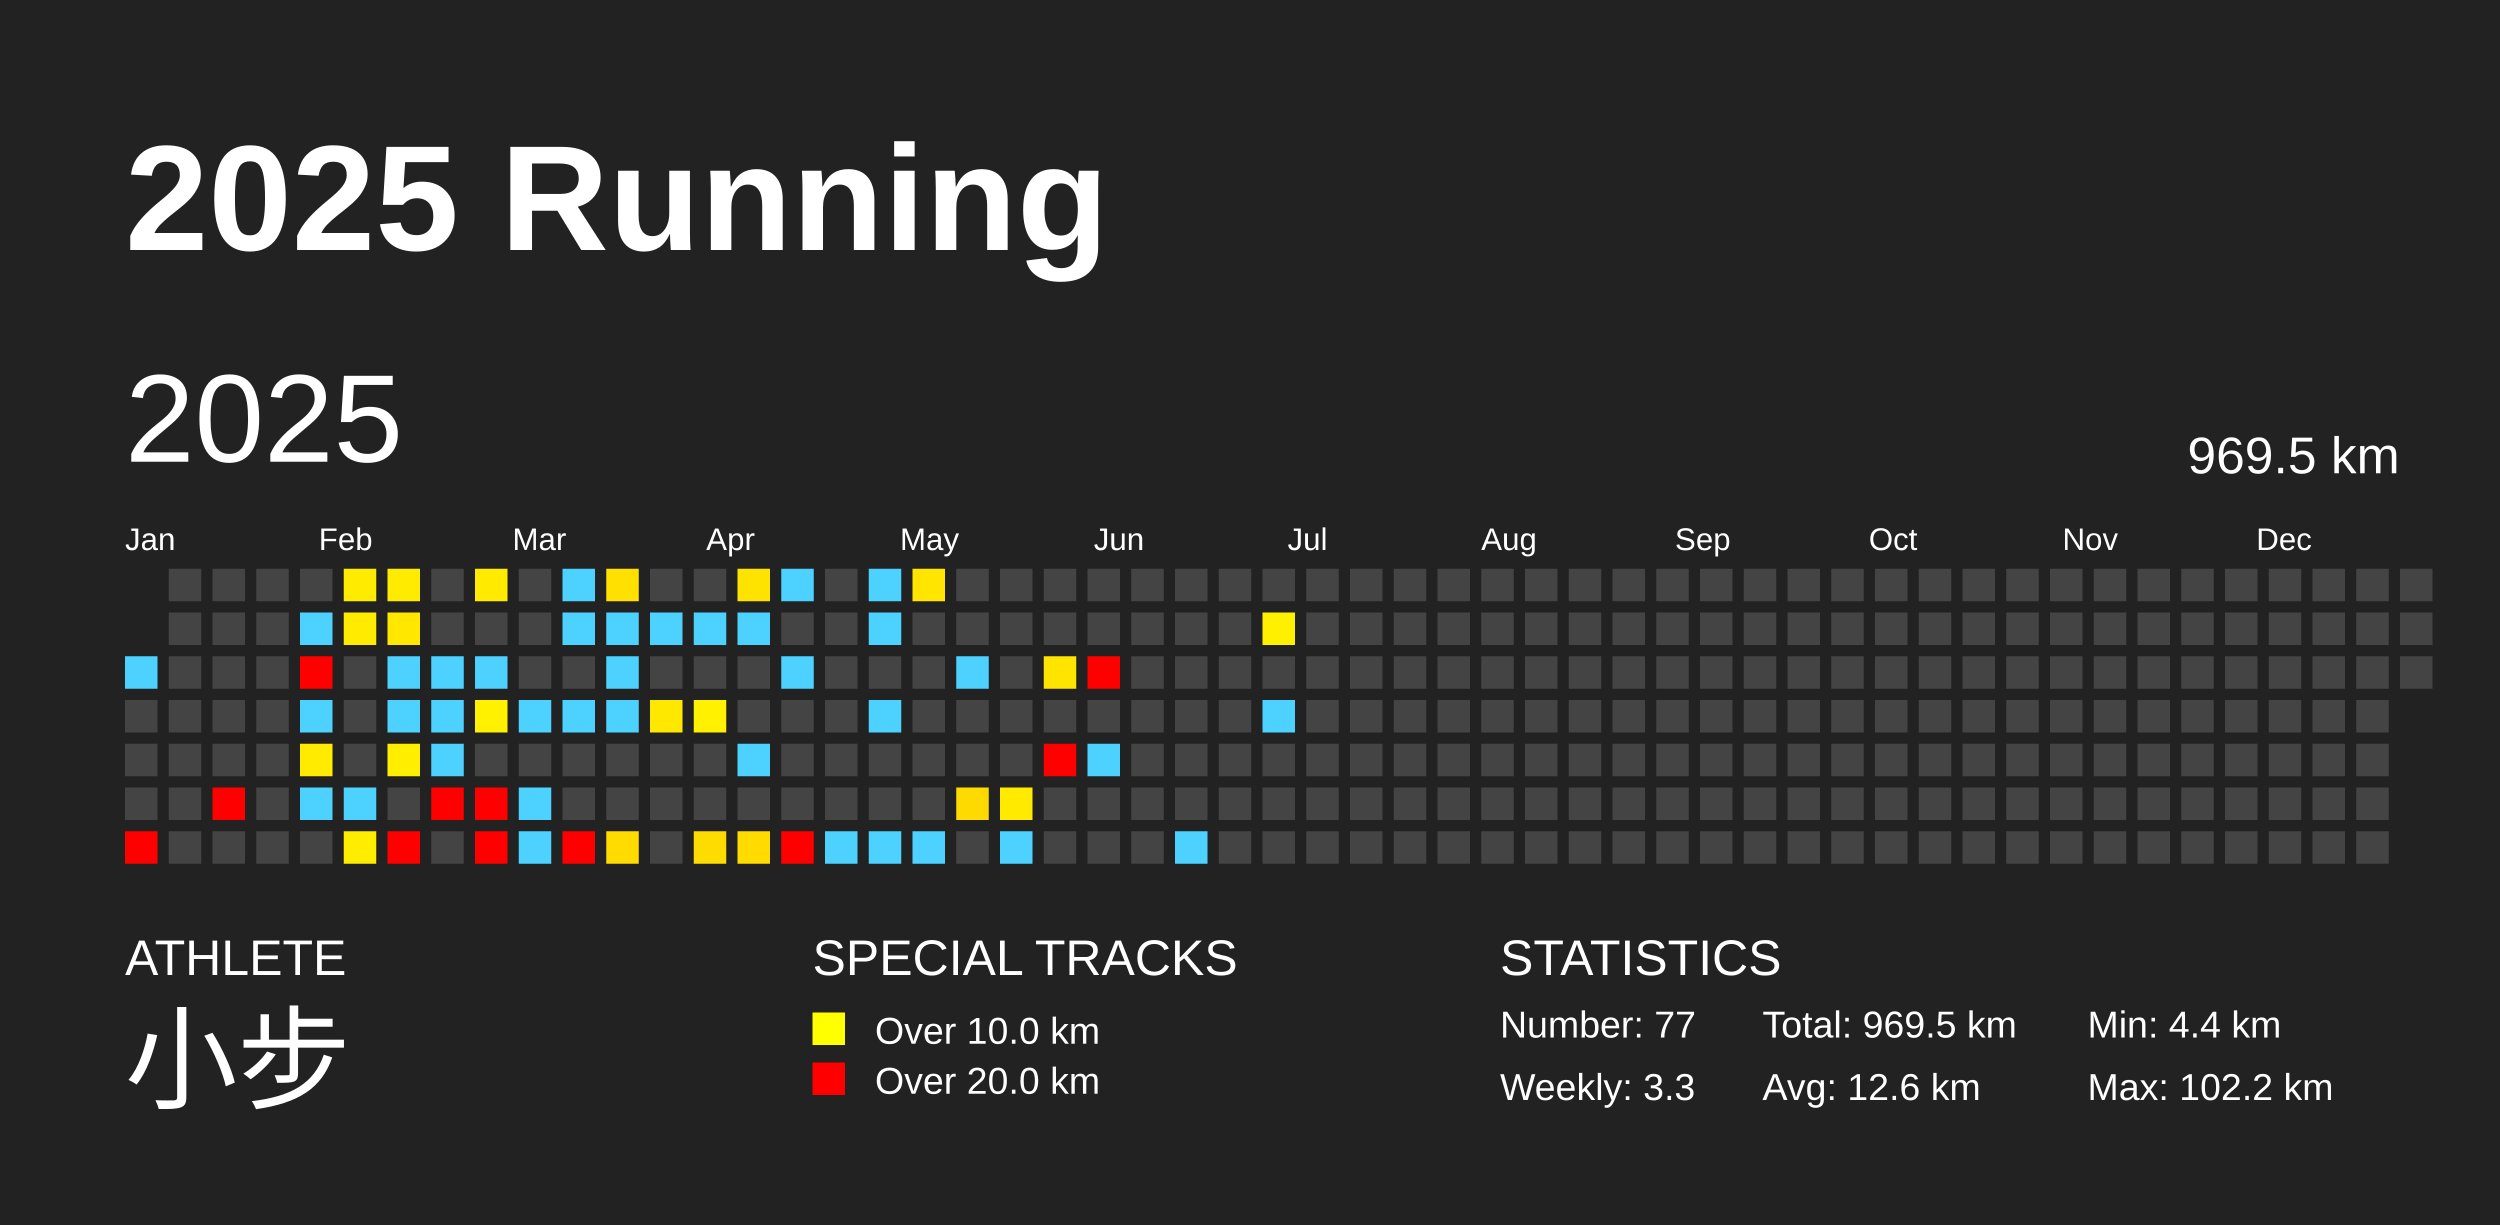
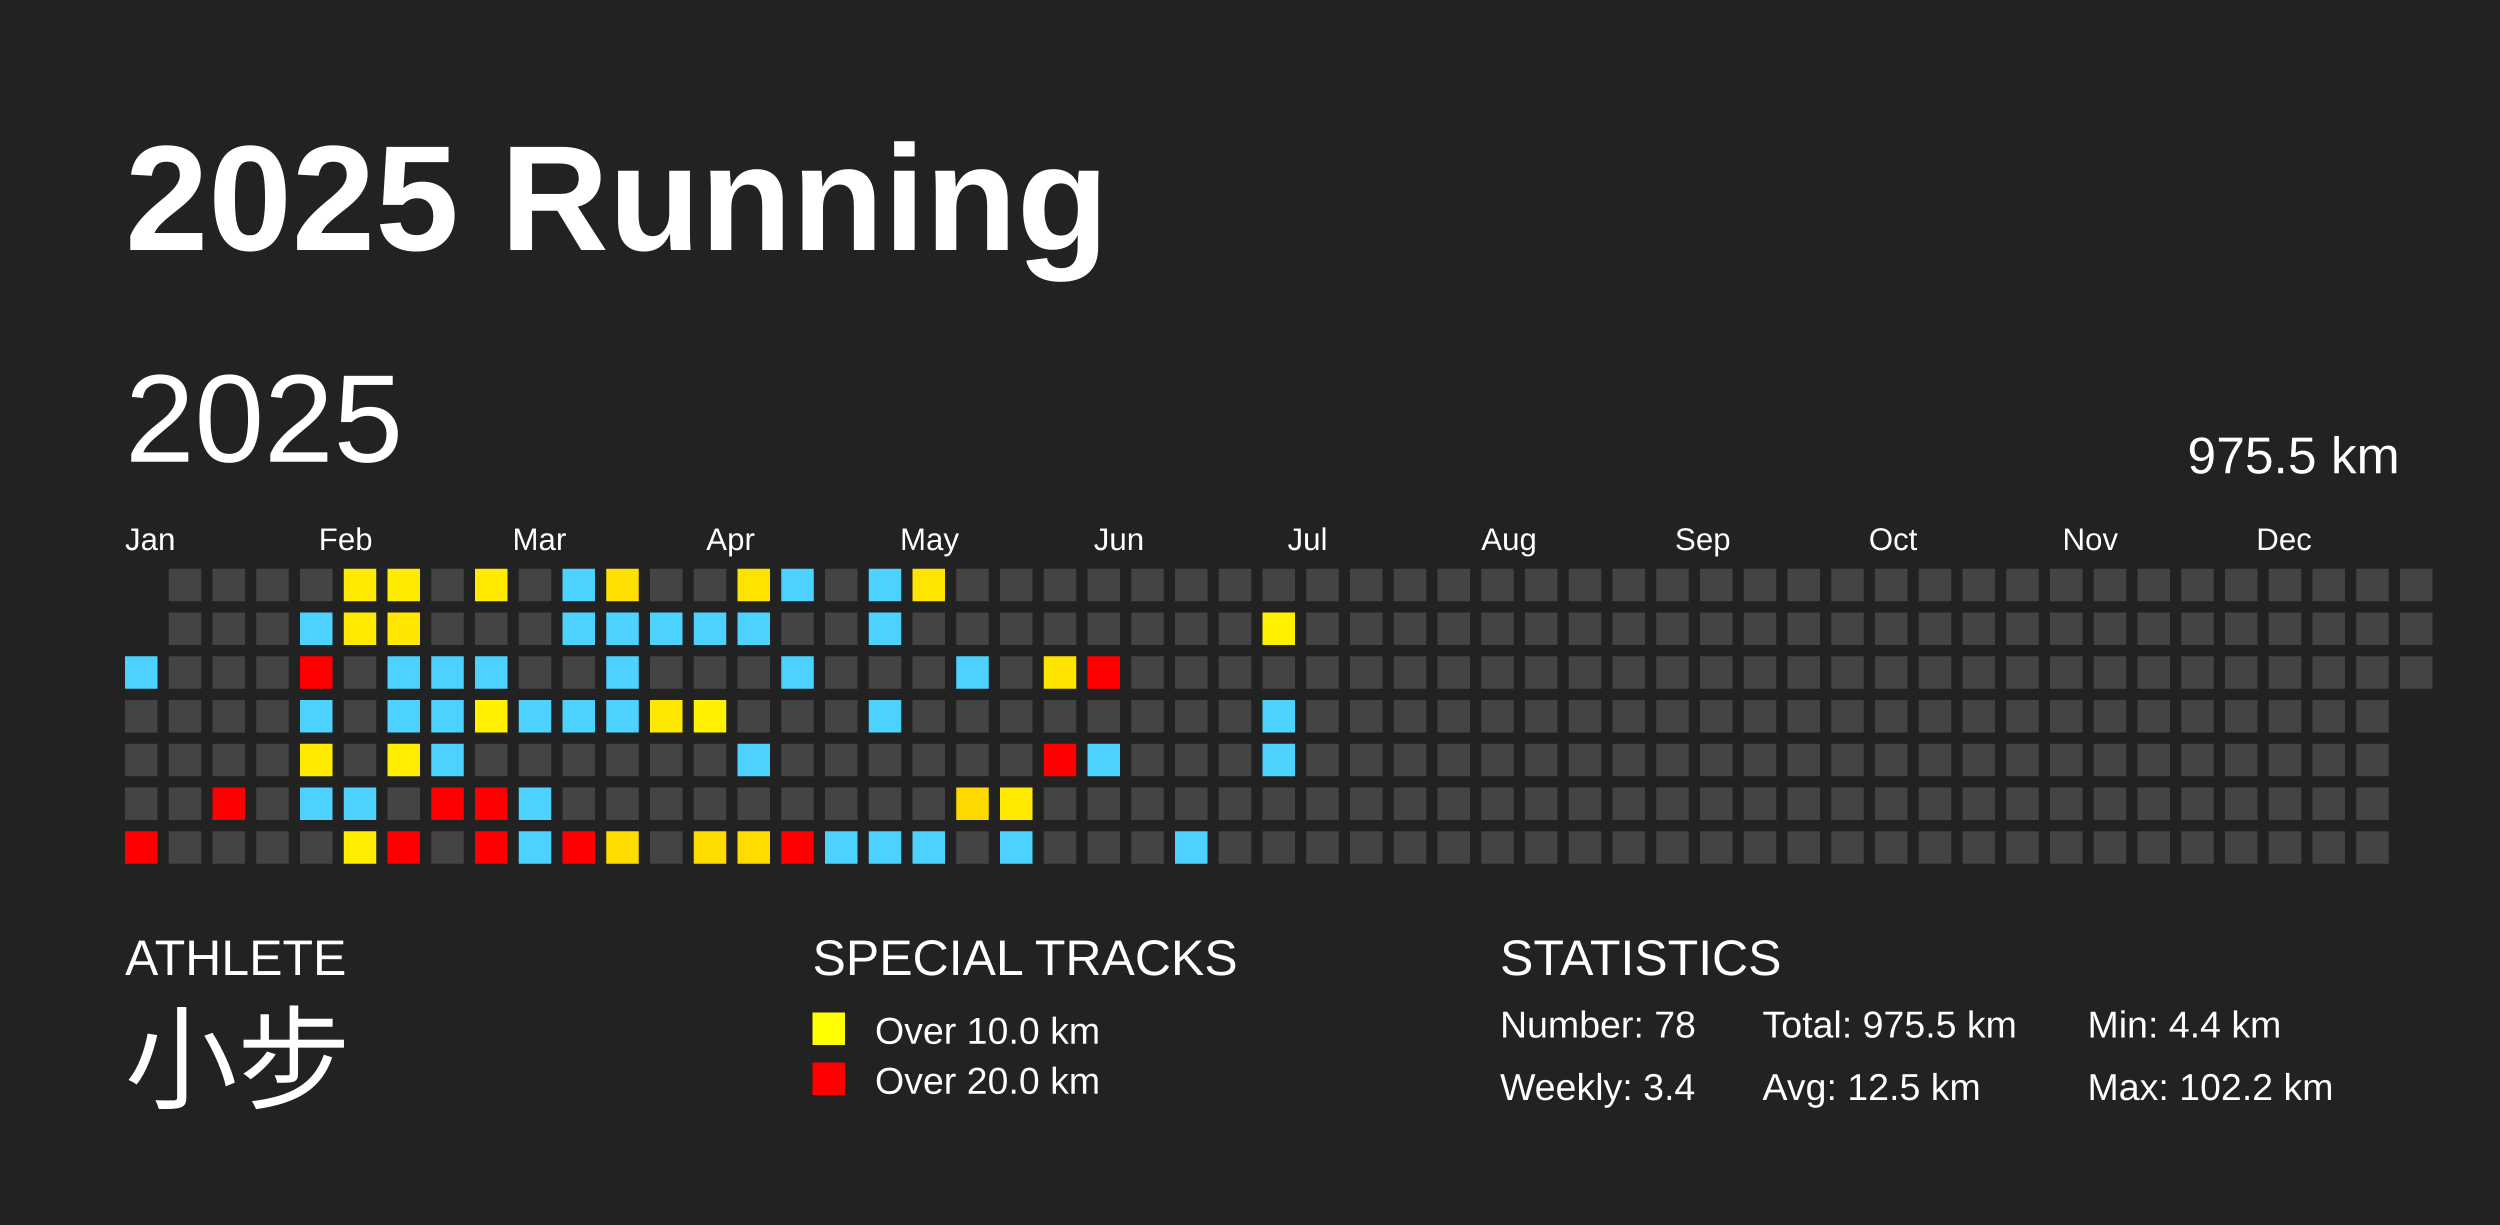
<svg xmlns="http://www.w3.org/2000/svg" baseProfile="full" height="98mm" version="1.1" viewBox="0,0,200,98" width="200mm">
  <defs />
  <rect fill="#222222" height="98" width="200" x="0" y="0" />
  <text fill="#FFFFFF" style="font-size:12px; font-family:Arial; font-weight:bold;" x="10" y="20">2025 Running</text>
  <text fill="#FFFFFF" style="font-size:4px; font-family:Arial" x="10" y="78">ATHLETE</text>
  <text fill="#FFFFFF" style="font-size:9px; font-family:Arial" x="10" y="88">小步</text>
  <text fill="#FFFFFF" style="font-size:4px; font-family:Arial" x="65" y="78">SPECIAL TRACKS</text>
  <rect fill="yellow" height="2.6" width="2.6" x="65" y="81" />
  <text fill="#FFFFFF" style="font-size:3px; font-family:Arial" x="70" y="83.5">Over 10.0 km</text>
  <rect fill="red" height="2.6" width="2.6" x="65" y="85" />
  <text fill="#FFFFFF" style="font-size:3px; font-family:Arial" x="70" y="87.5">Over 20.0 km</text>
  <text fill="#FFFFFF" style="font-size:4px; font-family:Arial" x="120" y="78">STATISTICS</text>
-   <text fill="#FFFFFF" style="font-size:3px; font-family:Arial" x="120" y="83">Number: 77</text>
-   <text fill="#FFFFFF" style="font-size:3px; font-family:Arial" x="120" y="88">Weekly: 3.3</text>
-   <text fill="#FFFFFF" style="font-size:3px; font-family:Arial" x="141" y="83">Total: 969.5 km</text>
-   <text fill="#FFFFFF" style="font-size:3px; font-family:Arial" x="141" y="88">Avg: 12.6 km</text>
+   <text fill="#FFFFFF" style="font-size:3px; font-family:Arial" x="120" y="83">Number: 78</text>
+   <text fill="#FFFFFF" style="font-size:3px; font-family:Arial" x="120" y="88">Weekly: 3.4</text>
+   <text fill="#FFFFFF" style="font-size:3px; font-family:Arial" x="141" y="83">Total: 975.5 km</text>
+   <text fill="#FFFFFF" style="font-size:3px; font-family:Arial" x="141" y="88">Avg: 12.5 km</text>
  <text fill="#FFFFFF" style="font-size:3px; font-family:Arial" x="167" y="83">Min: 4.4 km</text>
  <text fill="#FFFFFF" style="font-size:3px; font-family:Arial" x="167" y="88">Max: 102.2 km</text>
  <text dominant-baseline="hanging" fill="#FFFFFF" style="font-size:10.0px; font-family:Arial;" x="10" y="30">2025</text>
-   <text dominant-baseline="hanging" fill="#FFFFFF" style="font-size:4.125px; font-family:Arial;" x="175" y="35">969.5 km</text>
+   <text dominant-baseline="hanging" fill="#FFFFFF" style="font-size:4.125px; font-family:Arial;" x="175" y="35">975.5 km</text>
  <text fill="#FFFFFF" style="font-size:2.5px; font-family:Arial" x="10.0" y="44">Jan</text>
  <text fill="#FFFFFF" style="font-size:2.5px; font-family:Arial" x="25.5" y="44">Feb</text>
  <text fill="#FFFFFF" style="font-size:2.5px; font-family:Arial" x="41.0" y="44">Mar</text>
  <text fill="#FFFFFF" style="font-size:2.5px; font-family:Arial" x="56.5" y="44">Apr</text>
  <text fill="#FFFFFF" style="font-size:2.5px; font-family:Arial" x="72.0" y="44">May</text>
  <text fill="#FFFFFF" style="font-size:2.5px; font-family:Arial" x="87.5" y="44">Jun</text>
  <text fill="#FFFFFF" style="font-size:2.5px; font-family:Arial" x="103.0" y="44">Jul</text>
  <text fill="#FFFFFF" style="font-size:2.5px; font-family:Arial" x="118.5" y="44">Aug</text>
  <text fill="#FFFFFF" style="font-size:2.5px; font-family:Arial" x="134.0" y="44">Sep</text>
  <text fill="#FFFFFF" style="font-size:2.5px; font-family:Arial" x="149.5" y="44">Oct</text>
  <text fill="#FFFFFF" style="font-size:2.5px; font-family:Arial" x="165.0" y="44">Nov</text>
  <text fill="#FFFFFF" style="font-size:2.5px; font-family:Arial" x="180.5" y="44">Dec</text>
  <rect fill="#4dd2ff" height="2.6" width="2.6" x="10.0" y="52.5" />
  <rect fill="#444444" height="2.6" width="2.6" x="10.0" y="56.0" />
  <rect fill="#444444" height="2.6" width="2.6" x="10.0" y="59.5" />
  <rect fill="#444444" height="2.6" width="2.6" x="10.0" y="63.0" />
  <rect fill="red" height="2.6" width="2.6" x="10.0" y="66.5" />
  <rect fill="#444444" height="2.6" width="2.6" x="13.5" y="45.5" />
  <rect fill="#444444" height="2.6" width="2.6" x="13.5" y="49.0" />
  <rect fill="#444444" height="2.6" width="2.6" x="13.5" y="52.5" />
  <rect fill="#444444" height="2.6" width="2.6" x="13.5" y="56.0" />
  <rect fill="#444444" height="2.6" width="2.6" x="13.5" y="59.5" />
  <rect fill="#444444" height="2.6" width="2.6" x="13.5" y="63.0" />
  <rect fill="#444444" height="2.6" width="2.6" x="13.5" y="66.5" />
  <rect fill="#444444" height="2.6" width="2.6" x="17.0" y="45.5" />
  <rect fill="#444444" height="2.6" width="2.6" x="17.0" y="49.0" />
  <rect fill="#444444" height="2.6" width="2.6" x="17.0" y="52.5" />
  <rect fill="#444444" height="2.6" width="2.6" x="17.0" y="56.0" />
  <rect fill="#444444" height="2.6" width="2.6" x="17.0" y="59.5" />
  <rect fill="red" height="2.6" width="2.6" x="17.0" y="63.0" />
  <rect fill="#444444" height="2.6" width="2.6" x="17.0" y="66.5" />
  <rect fill="#444444" height="2.6" width="2.6" x="20.5" y="45.5" />
  <rect fill="#444444" height="2.6" width="2.6" x="20.5" y="49.0" />
  <rect fill="#444444" height="2.6" width="2.6" x="20.5" y="52.5" />
  <rect fill="#444444" height="2.6" width="2.6" x="20.5" y="56.0" />
  <rect fill="#444444" height="2.6" width="2.6" x="20.5" y="59.5" />
  <rect fill="#444444" height="2.6" width="2.6" x="20.5" y="63.0" />
  <rect fill="#444444" height="2.6" width="2.6" x="20.5" y="66.5" />
  <rect fill="#444444" height="2.6" width="2.6" x="24.0" y="45.5" />
  <rect fill="#4dd2ff" height="2.6" width="2.6" x="24.0" y="49.0" />
  <rect fill="red" height="2.6" width="2.6" x="24.0" y="52.5" />
  <rect fill="#4dd2ff" height="2.6" width="2.6" x="24.0" y="56.0" />
  <rect fill="#ffeb00" height="2.6" width="2.6" x="24.0" y="59.5" />
  <rect fill="#4dd2ff" height="2.6" width="2.6" x="24.0" y="63.0" />
  <rect fill="#444444" height="2.6" width="2.6" x="24.0" y="66.5" />
  <rect fill="#ffeb00" height="2.6" width="2.6" x="27.5" y="45.5" />
  <rect fill="#ffeb00" height="2.6" width="2.6" x="27.5" y="49.0" />
  <rect fill="#444444" height="2.6" width="2.6" x="27.5" y="52.5" />
  <rect fill="#444444" height="2.6" width="2.6" x="27.5" y="56.0" />
  <rect fill="#444444" height="2.6" width="2.6" x="27.5" y="59.5" />
  <rect fill="#4dd2ff" height="2.6" width="2.6" x="27.5" y="63.0" />
  <rect fill="#ffed00" height="2.6" width="2.6" x="27.5" y="66.5" />
  <rect fill="#ffeb00" height="2.6" width="2.6" x="31.0" y="45.5" />
  <rect fill="#ffe700" height="2.6" width="2.6" x="31.0" y="49.0" />
  <rect fill="#4dd2ff" height="2.6" width="2.6" x="31.0" y="52.5" />
  <rect fill="#4dd2ff" height="2.6" width="2.6" x="31.0" y="56.0" />
  <rect fill="#ffee00" height="2.6" width="2.6" x="31.0" y="59.5" />
  <rect fill="#444444" height="2.6" width="2.6" x="31.0" y="63.0" />
  <rect fill="red" height="2.6" width="2.6" x="31.0" y="66.5" />
  <rect fill="#444444" height="2.6" width="2.6" x="34.5" y="45.5" />
  <rect fill="#444444" height="2.6" width="2.6" x="34.5" y="49.0" />
  <rect fill="#4dd2ff" height="2.6" width="2.6" x="34.5" y="52.5" />
  <rect fill="#4dd2ff" height="2.6" width="2.6" x="34.5" y="56.0" />
  <rect fill="#4dd2ff" height="2.6" width="2.6" x="34.5" y="59.5" />
  <rect fill="red" height="2.6" width="2.6" x="34.5" y="63.0" />
  <rect fill="#444444" height="2.6" width="2.6" x="34.5" y="66.5" />
  <rect fill="#ffea00" height="2.6" width="2.6" x="38.0" y="45.5" />
  <rect fill="#444444" height="2.6" width="2.6" x="38.0" y="49.0" />
  <rect fill="#4dd2ff" height="2.6" width="2.6" x="38.0" y="52.5" />
  <rect fill="#fff100" height="2.6" width="2.6" x="38.0" y="56.0" />
  <rect fill="#444444" height="2.6" width="2.6" x="38.0" y="59.5" />
  <rect fill="red" height="2.6" width="2.6" x="38.0" y="63.0" />
  <rect fill="red" height="2.6" width="2.6" x="38.0" y="66.5" />
  <rect fill="#444444" height="2.6" width="2.6" x="41.5" y="45.5" />
  <rect fill="#444444" height="2.6" width="2.6" x="41.5" y="49.0" />
  <rect fill="#444444" height="2.6" width="2.6" x="41.5" y="52.5" />
  <rect fill="#4dd2ff" height="2.6" width="2.6" x="41.5" y="56.0" />
  <rect fill="#444444" height="2.6" width="2.6" x="41.5" y="59.5" />
  <rect fill="#4dd2ff" height="2.6" width="2.6" x="41.5" y="63.0" />
  <rect fill="#4dd2ff" height="2.6" width="2.6" x="41.5" y="66.5" />
  <rect fill="#4dd2ff" height="2.6" width="2.6" x="45.0" y="45.5" />
  <rect fill="#4dd2ff" height="2.6" width="2.6" x="45.0" y="49.0" />
  <rect fill="#444444" height="2.6" width="2.6" x="45.0" y="52.5" />
  <rect fill="#4dd2ff" height="2.6" width="2.6" x="45.0" y="56.0" />
  <rect fill="#444444" height="2.6" width="2.6" x="45.0" y="59.5" />
  <rect fill="#444444" height="2.6" width="2.6" x="45.0" y="63.0" />
  <rect fill="red" height="2.6" width="2.6" x="45.0" y="66.5" />
  <rect fill="#ffe000" height="2.6" width="2.6" x="48.5" y="45.5" />
  <rect fill="#4dd2ff" height="2.6" width="2.6" x="48.5" y="49.0" />
  <rect fill="#4dd2ff" height="2.6" width="2.6" x="48.5" y="52.5" />
  <rect fill="#4dd2ff" height="2.6" width="2.6" x="48.5" y="56.0" />
  <rect fill="#444444" height="2.6" width="2.6" x="48.5" y="59.5" />
  <rect fill="#444444" height="2.6" width="2.6" x="48.5" y="63.0" />
  <rect fill="#ffdb00" height="2.6" width="2.6" x="48.5" y="66.5" />
  <rect fill="#444444" height="2.6" width="2.6" x="52.0" y="45.5" />
  <rect fill="#4dd2ff" height="2.6" width="2.6" x="52.0" y="49.0" />
  <rect fill="#444444" height="2.6" width="2.6" x="52.0" y="52.5" />
  <rect fill="#ffe800" height="2.6" width="2.6" x="52.0" y="56.0" />
  <rect fill="#444444" height="2.6" width="2.6" x="52.0" y="59.5" />
  <rect fill="#444444" height="2.6" width="2.6" x="52.0" y="63.0" />
  <rect fill="#444444" height="2.6" width="2.6" x="52.0" y="66.5" />
  <rect fill="#444444" height="2.6" width="2.6" x="55.5" y="45.5" />
  <rect fill="#4dd2ff" height="2.6" width="2.6" x="55.5" y="49.0" />
  <rect fill="#444444" height="2.6" width="2.6" x="55.5" y="52.5" />
  <rect fill="#fff100" height="2.6" width="2.6" x="55.5" y="56.0" />
  <rect fill="#444444" height="2.6" width="2.6" x="55.5" y="59.5" />
  <rect fill="#444444" height="2.6" width="2.6" x="55.5" y="63.0" />
  <rect fill="#ffdc00" height="2.6" width="2.6" x="55.5" y="66.5" />
  <rect fill="#ffe300" height="2.6" width="2.6" x="59.0" y="45.5" />
  <rect fill="#4dd2ff" height="2.6" width="2.6" x="59.0" y="49.0" />
  <rect fill="#444444" height="2.6" width="2.6" x="59.0" y="52.5" />
  <rect fill="#444444" height="2.6" width="2.6" x="59.0" y="56.0" />
  <rect fill="#4dd2ff" height="2.6" width="2.6" x="59.0" y="59.5" />
  <rect fill="#444444" height="2.6" width="2.6" x="59.0" y="63.0" />
  <rect fill="#ffdb00" height="2.6" width="2.6" x="59.0" y="66.5" />
  <rect fill="#4dd2ff" height="2.6" width="2.6" x="62.5" y="45.5" />
  <rect fill="#444444" height="2.6" width="2.6" x="62.5" y="49.0" />
  <rect fill="#4dd2ff" height="2.6" width="2.6" x="62.5" y="52.5" />
  <rect fill="#444444" height="2.6" width="2.6" x="62.5" y="56.0" />
  <rect fill="#444444" height="2.6" width="2.6" x="62.5" y="59.5" />
  <rect fill="#444444" height="2.6" width="2.6" x="62.5" y="63.0" />
  <rect fill="red" height="2.6" width="2.6" x="62.5" y="66.5" />
  <rect fill="#444444" height="2.6" width="2.6" x="66.0" y="45.5" />
  <rect fill="#444444" height="2.6" width="2.6" x="66.0" y="49.0" />
  <rect fill="#444444" height="2.6" width="2.6" x="66.0" y="52.5" />
  <rect fill="#444444" height="2.6" width="2.6" x="66.0" y="56.0" />
  <rect fill="#444444" height="2.6" width="2.6" x="66.0" y="59.5" />
  <rect fill="#444444" height="2.6" width="2.6" x="66.0" y="63.0" />
  <rect fill="#4dd2ff" height="2.6" width="2.6" x="66.0" y="66.5" />
  <rect fill="#4dd2ff" height="2.6" width="2.6" x="69.5" y="45.5" />
  <rect fill="#4dd2ff" height="2.6" width="2.6" x="69.5" y="49.0" />
  <rect fill="#444444" height="2.6" width="2.6" x="69.5" y="52.5" />
  <rect fill="#4dd2ff" height="2.6" width="2.6" x="69.5" y="56.0" />
  <rect fill="#444444" height="2.6" width="2.6" x="69.5" y="59.5" />
  <rect fill="#444444" height="2.6" width="2.6" x="69.5" y="63.0" />
  <rect fill="#4dd2ff" height="2.6" width="2.6" x="69.5" y="66.5" />
  <rect fill="#ffe500" height="2.6" width="2.6" x="73.0" y="45.5" />
  <rect fill="#444444" height="2.6" width="2.6" x="73.0" y="49.0" />
  <rect fill="#444444" height="2.6" width="2.6" x="73.0" y="52.5" />
  <rect fill="#444444" height="2.6" width="2.6" x="73.0" y="56.0" />
  <rect fill="#444444" height="2.6" width="2.6" x="73.0" y="59.5" />
  <rect fill="#444444" height="2.6" width="2.6" x="73.0" y="63.0" />
  <rect fill="#4dd2ff" height="2.6" width="2.6" x="73.0" y="66.5" />
  <rect fill="#444444" height="2.6" width="2.6" x="76.5" y="45.5" />
  <rect fill="#444444" height="2.6" width="2.6" x="76.5" y="49.0" />
  <rect fill="#4dd2ff" height="2.6" width="2.6" x="76.5" y="52.5" />
  <rect fill="#444444" height="2.6" width="2.6" x="76.5" y="56.0" />
  <rect fill="#444444" height="2.6" width="2.6" x="76.5" y="59.5" />
  <rect fill="#ffda00" height="2.6" width="2.6" x="76.5" y="63.0" />
  <rect fill="#444444" height="2.6" width="2.6" x="76.5" y="66.5" />
  <rect fill="#444444" height="2.6" width="2.6" x="80.0" y="45.5" />
  <rect fill="#444444" height="2.6" width="2.6" x="80.0" y="49.0" />
  <rect fill="#444444" height="2.6" width="2.6" x="80.0" y="52.5" />
  <rect fill="#444444" height="2.6" width="2.6" x="80.0" y="56.0" />
  <rect fill="#444444" height="2.6" width="2.6" x="80.0" y="59.5" />
  <rect fill="#ffea00" height="2.6" width="2.6" x="80.0" y="63.0" />
  <rect fill="#4dd2ff" height="2.6" width="2.6" x="80.0" y="66.5" />
  <rect fill="#444444" height="2.6" width="2.6" x="83.5" y="45.5" />
  <rect fill="#444444" height="2.6" width="2.6" x="83.5" y="49.0" />
  <rect fill="#ffe400" height="2.6" width="2.6" x="83.5" y="52.5" />
  <rect fill="#444444" height="2.6" width="2.6" x="83.5" y="56.0" />
  <rect fill="red" height="2.6" width="2.6" x="83.5" y="59.5" />
  <rect fill="#444444" height="2.6" width="2.6" x="83.5" y="63.0" />
  <rect fill="#444444" height="2.6" width="2.6" x="83.5" y="66.5" />
  <rect fill="#444444" height="2.6" width="2.6" x="87.0" y="45.5" />
  <rect fill="#444444" height="2.6" width="2.6" x="87.0" y="49.0" />
  <rect fill="red" height="2.6" width="2.6" x="87.0" y="52.5" />
  <rect fill="#444444" height="2.6" width="2.6" x="87.0" y="56.0" />
  <rect fill="#4dd2ff" height="2.6" width="2.6" x="87.0" y="59.5" />
  <rect fill="#444444" height="2.6" width="2.6" x="87.0" y="63.0" />
  <rect fill="#444444" height="2.6" width="2.6" x="87.0" y="66.5" />
  <rect fill="#444444" height="2.6" width="2.6" x="90.5" y="45.5" />
  <rect fill="#444444" height="2.6" width="2.6" x="90.5" y="49.0" />
  <rect fill="#444444" height="2.6" width="2.6" x="90.5" y="52.5" />
  <rect fill="#444444" height="2.6" width="2.6" x="90.5" y="56.0" />
  <rect fill="#444444" height="2.6" width="2.6" x="90.5" y="59.5" />
  <rect fill="#444444" height="2.6" width="2.6" x="90.5" y="63.0" />
  <rect fill="#444444" height="2.6" width="2.6" x="90.5" y="66.5" />
  <rect fill="#444444" height="2.6" width="2.6" x="94.0" y="45.5" />
  <rect fill="#444444" height="2.6" width="2.6" x="94.0" y="49.0" />
  <rect fill="#444444" height="2.6" width="2.6" x="94.0" y="52.5" />
  <rect fill="#444444" height="2.6" width="2.6" x="94.0" y="56.0" />
  <rect fill="#444444" height="2.6" width="2.6" x="94.0" y="59.5" />
  <rect fill="#444444" height="2.6" width="2.6" x="94.0" y="63.0" />
  <rect fill="#4dd2ff" height="2.6" width="2.6" x="94.0" y="66.5" />
  <rect fill="#444444" height="2.6" width="2.6" x="97.5" y="45.5" />
  <rect fill="#444444" height="2.6" width="2.6" x="97.5" y="49.0" />
  <rect fill="#444444" height="2.6" width="2.6" x="97.5" y="52.5" />
  <rect fill="#444444" height="2.6" width="2.6" x="97.5" y="56.0" />
  <rect fill="#444444" height="2.6" width="2.6" x="97.5" y="59.5" />
  <rect fill="#444444" height="2.6" width="2.6" x="97.5" y="63.0" />
  <rect fill="#444444" height="2.6" width="2.6" x="97.5" y="66.5" />
  <rect fill="#444444" height="2.6" width="2.6" x="101.0" y="45.5" />
  <rect fill="#fff000" height="2.6" width="2.6" x="101.0" y="49.0" />
  <rect fill="#444444" height="2.6" width="2.6" x="101.0" y="52.5" />
  <rect fill="#4dd2ff" height="2.6" width="2.6" x="101.0" y="56.0" />
-   <rect fill="#444444" height="2.6" width="2.6" x="101.0" y="59.5" />
+   <rect fill="#4dd2ff" height="2.6" width="2.6" x="101.0" y="59.5" />
  <rect fill="#444444" height="2.6" width="2.6" x="101.0" y="63.0" />
  <rect fill="#444444" height="2.6" width="2.6" x="101.0" y="66.5" />
  <rect fill="#444444" height="2.6" width="2.6" x="104.5" y="45.5" />
  <rect fill="#444444" height="2.6" width="2.6" x="104.5" y="49.0" />
  <rect fill="#444444" height="2.6" width="2.6" x="104.5" y="52.5" />
  <rect fill="#444444" height="2.6" width="2.6" x="104.5" y="56.0" />
  <rect fill="#444444" height="2.6" width="2.6" x="104.5" y="59.5" />
  <rect fill="#444444" height="2.6" width="2.6" x="104.5" y="63.0" />
  <rect fill="#444444" height="2.6" width="2.6" x="104.5" y="66.5" />
  <rect fill="#444444" height="2.6" width="2.6" x="108.0" y="45.5" />
  <rect fill="#444444" height="2.6" width="2.6" x="108.0" y="49.0" />
  <rect fill="#444444" height="2.6" width="2.6" x="108.0" y="52.5" />
  <rect fill="#444444" height="2.6" width="2.6" x="108.0" y="56.0" />
  <rect fill="#444444" height="2.6" width="2.6" x="108.0" y="59.5" />
  <rect fill="#444444" height="2.6" width="2.6" x="108.0" y="63.0" />
  <rect fill="#444444" height="2.6" width="2.6" x="108.0" y="66.5" />
  <rect fill="#444444" height="2.6" width="2.6" x="111.5" y="45.5" />
  <rect fill="#444444" height="2.6" width="2.6" x="111.5" y="49.0" />
  <rect fill="#444444" height="2.6" width="2.6" x="111.5" y="52.5" />
  <rect fill="#444444" height="2.6" width="2.6" x="111.5" y="56.0" />
  <rect fill="#444444" height="2.6" width="2.6" x="111.5" y="59.5" />
  <rect fill="#444444" height="2.6" width="2.6" x="111.5" y="63.0" />
  <rect fill="#444444" height="2.6" width="2.6" x="111.5" y="66.5" />
  <rect fill="#444444" height="2.6" width="2.6" x="115.0" y="45.5" />
  <rect fill="#444444" height="2.6" width="2.6" x="115.0" y="49.0" />
  <rect fill="#444444" height="2.6" width="2.6" x="115.0" y="52.5" />
  <rect fill="#444444" height="2.6" width="2.6" x="115.0" y="56.0" />
  <rect fill="#444444" height="2.6" width="2.6" x="115.0" y="59.5" />
  <rect fill="#444444" height="2.6" width="2.6" x="115.0" y="63.0" />
  <rect fill="#444444" height="2.6" width="2.6" x="115.0" y="66.5" />
  <rect fill="#444444" height="2.6" width="2.6" x="118.5" y="45.5" />
  <rect fill="#444444" height="2.6" width="2.6" x="118.5" y="49.0" />
  <rect fill="#444444" height="2.6" width="2.6" x="118.5" y="52.5" />
  <rect fill="#444444" height="2.6" width="2.6" x="118.5" y="56.0" />
  <rect fill="#444444" height="2.6" width="2.6" x="118.5" y="59.5" />
  <rect fill="#444444" height="2.6" width="2.6" x="118.5" y="63.0" />
  <rect fill="#444444" height="2.6" width="2.6" x="118.5" y="66.5" />
  <rect fill="#444444" height="2.6" width="2.6" x="122.0" y="45.5" />
  <rect fill="#444444" height="2.6" width="2.6" x="122.0" y="49.0" />
  <rect fill="#444444" height="2.6" width="2.6" x="122.0" y="52.5" />
  <rect fill="#444444" height="2.6" width="2.6" x="122.0" y="56.0" />
  <rect fill="#444444" height="2.6" width="2.6" x="122.0" y="59.5" />
  <rect fill="#444444" height="2.6" width="2.6" x="122.0" y="63.0" />
  <rect fill="#444444" height="2.6" width="2.6" x="122.0" y="66.5" />
  <rect fill="#444444" height="2.6" width="2.6" x="125.5" y="45.5" />
  <rect fill="#444444" height="2.6" width="2.6" x="125.5" y="49.0" />
  <rect fill="#444444" height="2.6" width="2.6" x="125.5" y="52.5" />
  <rect fill="#444444" height="2.6" width="2.6" x="125.5" y="56.0" />
  <rect fill="#444444" height="2.6" width="2.6" x="125.5" y="59.5" />
  <rect fill="#444444" height="2.6" width="2.6" x="125.5" y="63.0" />
  <rect fill="#444444" height="2.6" width="2.6" x="125.5" y="66.5" />
  <rect fill="#444444" height="2.6" width="2.6" x="129.0" y="45.5" />
  <rect fill="#444444" height="2.6" width="2.6" x="129.0" y="49.0" />
  <rect fill="#444444" height="2.6" width="2.6" x="129.0" y="52.5" />
  <rect fill="#444444" height="2.6" width="2.6" x="129.0" y="56.0" />
  <rect fill="#444444" height="2.6" width="2.6" x="129.0" y="59.5" />
  <rect fill="#444444" height="2.6" width="2.6" x="129.0" y="63.0" />
  <rect fill="#444444" height="2.6" width="2.6" x="129.0" y="66.5" />
  <rect fill="#444444" height="2.6" width="2.6" x="132.5" y="45.5" />
  <rect fill="#444444" height="2.6" width="2.6" x="132.5" y="49.0" />
  <rect fill="#444444" height="2.6" width="2.6" x="132.5" y="52.5" />
  <rect fill="#444444" height="2.6" width="2.6" x="132.5" y="56.0" />
  <rect fill="#444444" height="2.6" width="2.6" x="132.5" y="59.5" />
  <rect fill="#444444" height="2.6" width="2.6" x="132.5" y="63.0" />
  <rect fill="#444444" height="2.6" width="2.6" x="132.5" y="66.5" />
  <rect fill="#444444" height="2.6" width="2.6" x="136.0" y="45.5" />
  <rect fill="#444444" height="2.6" width="2.6" x="136.0" y="49.0" />
  <rect fill="#444444" height="2.6" width="2.6" x="136.0" y="52.5" />
  <rect fill="#444444" height="2.6" width="2.6" x="136.0" y="56.0" />
  <rect fill="#444444" height="2.6" width="2.6" x="136.0" y="59.5" />
  <rect fill="#444444" height="2.6" width="2.6" x="136.0" y="63.0" />
  <rect fill="#444444" height="2.6" width="2.6" x="136.0" y="66.5" />
  <rect fill="#444444" height="2.6" width="2.6" x="139.5" y="45.5" />
  <rect fill="#444444" height="2.6" width="2.6" x="139.5" y="49.0" />
  <rect fill="#444444" height="2.6" width="2.6" x="139.5" y="52.5" />
  <rect fill="#444444" height="2.6" width="2.6" x="139.5" y="56.0" />
  <rect fill="#444444" height="2.6" width="2.6" x="139.5" y="59.5" />
  <rect fill="#444444" height="2.6" width="2.6" x="139.5" y="63.0" />
  <rect fill="#444444" height="2.6" width="2.6" x="139.5" y="66.5" />
  <rect fill="#444444" height="2.6" width="2.6" x="143.0" y="45.5" />
  <rect fill="#444444" height="2.6" width="2.6" x="143.0" y="49.0" />
  <rect fill="#444444" height="2.6" width="2.6" x="143.0" y="52.5" />
  <rect fill="#444444" height="2.6" width="2.6" x="143.0" y="56.0" />
  <rect fill="#444444" height="2.6" width="2.6" x="143.0" y="59.5" />
  <rect fill="#444444" height="2.6" width="2.6" x="143.0" y="63.0" />
  <rect fill="#444444" height="2.6" width="2.6" x="143.0" y="66.5" />
  <rect fill="#444444" height="2.6" width="2.6" x="146.5" y="45.5" />
  <rect fill="#444444" height="2.6" width="2.6" x="146.5" y="49.0" />
  <rect fill="#444444" height="2.6" width="2.6" x="146.5" y="52.5" />
  <rect fill="#444444" height="2.6" width="2.6" x="146.5" y="56.0" />
  <rect fill="#444444" height="2.6" width="2.6" x="146.5" y="59.5" />
  <rect fill="#444444" height="2.6" width="2.6" x="146.5" y="63.0" />
  <rect fill="#444444" height="2.6" width="2.6" x="146.5" y="66.5" />
  <rect fill="#444444" height="2.6" width="2.6" x="150.0" y="45.5" />
  <rect fill="#444444" height="2.6" width="2.6" x="150.0" y="49.0" />
  <rect fill="#444444" height="2.6" width="2.6" x="150.0" y="52.5" />
  <rect fill="#444444" height="2.6" width="2.6" x="150.0" y="56.0" />
  <rect fill="#444444" height="2.6" width="2.6" x="150.0" y="59.5" />
  <rect fill="#444444" height="2.6" width="2.6" x="150.0" y="63.0" />
  <rect fill="#444444" height="2.6" width="2.6" x="150.0" y="66.5" />
  <rect fill="#444444" height="2.6" width="2.6" x="153.5" y="45.5" />
  <rect fill="#444444" height="2.6" width="2.6" x="153.5" y="49.0" />
  <rect fill="#444444" height="2.6" width="2.6" x="153.5" y="52.5" />
  <rect fill="#444444" height="2.6" width="2.6" x="153.5" y="56.0" />
  <rect fill="#444444" height="2.6" width="2.6" x="153.5" y="59.5" />
  <rect fill="#444444" height="2.6" width="2.6" x="153.5" y="63.0" />
  <rect fill="#444444" height="2.6" width="2.6" x="153.5" y="66.5" />
  <rect fill="#444444" height="2.6" width="2.6" x="157.0" y="45.5" />
  <rect fill="#444444" height="2.6" width="2.6" x="157.0" y="49.0" />
  <rect fill="#444444" height="2.6" width="2.6" x="157.0" y="52.5" />
  <rect fill="#444444" height="2.6" width="2.6" x="157.0" y="56.0" />
  <rect fill="#444444" height="2.6" width="2.6" x="157.0" y="59.5" />
  <rect fill="#444444" height="2.6" width="2.6" x="157.0" y="63.0" />
  <rect fill="#444444" height="2.6" width="2.6" x="157.0" y="66.5" />
  <rect fill="#444444" height="2.6" width="2.6" x="160.5" y="45.5" />
  <rect fill="#444444" height="2.6" width="2.6" x="160.5" y="49.0" />
  <rect fill="#444444" height="2.6" width="2.6" x="160.5" y="52.5" />
  <rect fill="#444444" height="2.6" width="2.6" x="160.5" y="56.0" />
  <rect fill="#444444" height="2.6" width="2.6" x="160.5" y="59.5" />
  <rect fill="#444444" height="2.6" width="2.6" x="160.5" y="63.0" />
  <rect fill="#444444" height="2.6" width="2.6" x="160.5" y="66.5" />
  <rect fill="#444444" height="2.6" width="2.6" x="164.0" y="45.5" />
  <rect fill="#444444" height="2.6" width="2.6" x="164.0" y="49.0" />
  <rect fill="#444444" height="2.6" width="2.6" x="164.0" y="52.5" />
  <rect fill="#444444" height="2.6" width="2.6" x="164.0" y="56.0" />
  <rect fill="#444444" height="2.6" width="2.6" x="164.0" y="59.5" />
  <rect fill="#444444" height="2.6" width="2.6" x="164.0" y="63.0" />
  <rect fill="#444444" height="2.6" width="2.6" x="164.0" y="66.5" />
  <rect fill="#444444" height="2.6" width="2.6" x="167.5" y="45.5" />
  <rect fill="#444444" height="2.6" width="2.6" x="167.5" y="49.0" />
  <rect fill="#444444" height="2.6" width="2.6" x="167.5" y="52.5" />
  <rect fill="#444444" height="2.6" width="2.6" x="167.5" y="56.0" />
  <rect fill="#444444" height="2.6" width="2.6" x="167.5" y="59.5" />
  <rect fill="#444444" height="2.6" width="2.6" x="167.5" y="63.0" />
  <rect fill="#444444" height="2.6" width="2.6" x="167.5" y="66.5" />
  <rect fill="#444444" height="2.6" width="2.6" x="171.0" y="45.5" />
  <rect fill="#444444" height="2.6" width="2.6" x="171.0" y="49.0" />
  <rect fill="#444444" height="2.6" width="2.6" x="171.0" y="52.5" />
  <rect fill="#444444" height="2.6" width="2.6" x="171.0" y="56.0" />
  <rect fill="#444444" height="2.6" width="2.6" x="171.0" y="59.5" />
  <rect fill="#444444" height="2.6" width="2.6" x="171.0" y="63.0" />
  <rect fill="#444444" height="2.6" width="2.6" x="171.0" y="66.5" />
  <rect fill="#444444" height="2.6" width="2.6" x="174.5" y="45.5" />
  <rect fill="#444444" height="2.6" width="2.6" x="174.5" y="49.0" />
  <rect fill="#444444" height="2.6" width="2.6" x="174.5" y="52.5" />
  <rect fill="#444444" height="2.6" width="2.6" x="174.5" y="56.0" />
  <rect fill="#444444" height="2.6" width="2.6" x="174.5" y="59.5" />
  <rect fill="#444444" height="2.6" width="2.6" x="174.5" y="63.0" />
  <rect fill="#444444" height="2.6" width="2.6" x="174.5" y="66.5" />
  <rect fill="#444444" height="2.6" width="2.6" x="178.0" y="45.5" />
  <rect fill="#444444" height="2.6" width="2.6" x="178.0" y="49.0" />
  <rect fill="#444444" height="2.6" width="2.6" x="178.0" y="52.5" />
  <rect fill="#444444" height="2.6" width="2.6" x="178.0" y="56.0" />
  <rect fill="#444444" height="2.6" width="2.6" x="178.0" y="59.5" />
  <rect fill="#444444" height="2.6" width="2.6" x="178.0" y="63.0" />
  <rect fill="#444444" height="2.6" width="2.6" x="178.0" y="66.5" />
  <rect fill="#444444" height="2.6" width="2.6" x="181.5" y="45.5" />
  <rect fill="#444444" height="2.6" width="2.6" x="181.5" y="49.0" />
  <rect fill="#444444" height="2.6" width="2.6" x="181.5" y="52.5" />
  <rect fill="#444444" height="2.6" width="2.6" x="181.5" y="56.0" />
  <rect fill="#444444" height="2.6" width="2.6" x="181.5" y="59.5" />
  <rect fill="#444444" height="2.6" width="2.6" x="181.5" y="63.0" />
  <rect fill="#444444" height="2.6" width="2.6" x="181.5" y="66.5" />
  <rect fill="#444444" height="2.6" width="2.6" x="185.0" y="45.5" />
  <rect fill="#444444" height="2.6" width="2.6" x="185.0" y="49.0" />
  <rect fill="#444444" height="2.6" width="2.6" x="185.0" y="52.5" />
  <rect fill="#444444" height="2.6" width="2.6" x="185.0" y="56.0" />
  <rect fill="#444444" height="2.6" width="2.6" x="185.0" y="59.5" />
  <rect fill="#444444" height="2.6" width="2.6" x="185.0" y="63.0" />
  <rect fill="#444444" height="2.6" width="2.6" x="185.0" y="66.5" />
  <rect fill="#444444" height="2.6" width="2.6" x="188.5" y="45.5" />
  <rect fill="#444444" height="2.6" width="2.6" x="188.5" y="49.0" />
  <rect fill="#444444" height="2.6" width="2.6" x="188.5" y="52.5" />
  <rect fill="#444444" height="2.6" width="2.6" x="188.5" y="56.0" />
  <rect fill="#444444" height="2.6" width="2.6" x="188.5" y="59.5" />
  <rect fill="#444444" height="2.6" width="2.6" x="188.5" y="63.0" />
  <rect fill="#444444" height="2.6" width="2.6" x="188.5" y="66.5" />
  <rect fill="#444444" height="2.6" width="2.6" x="192.0" y="45.5" />
  <rect fill="#444444" height="2.6" width="2.6" x="192.0" y="49.0" />
  <rect fill="#444444" height="2.6" width="2.6" x="192.0" y="52.5" />
</svg>
